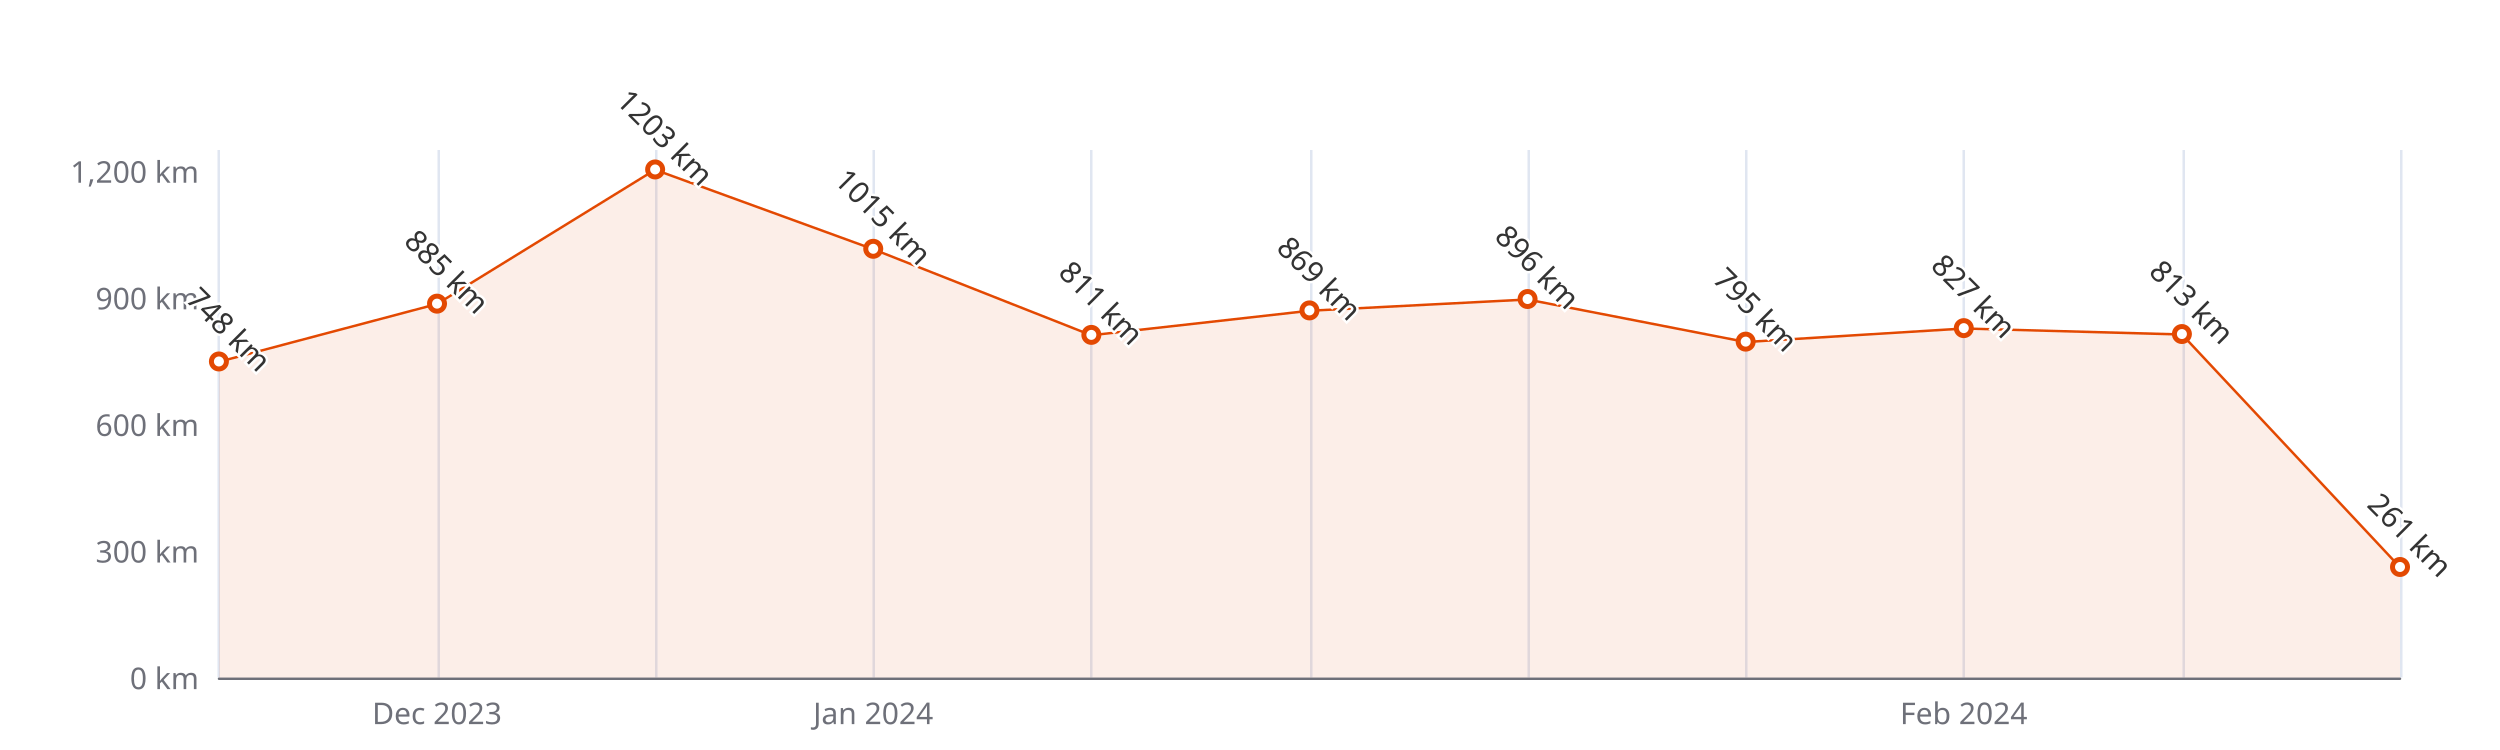
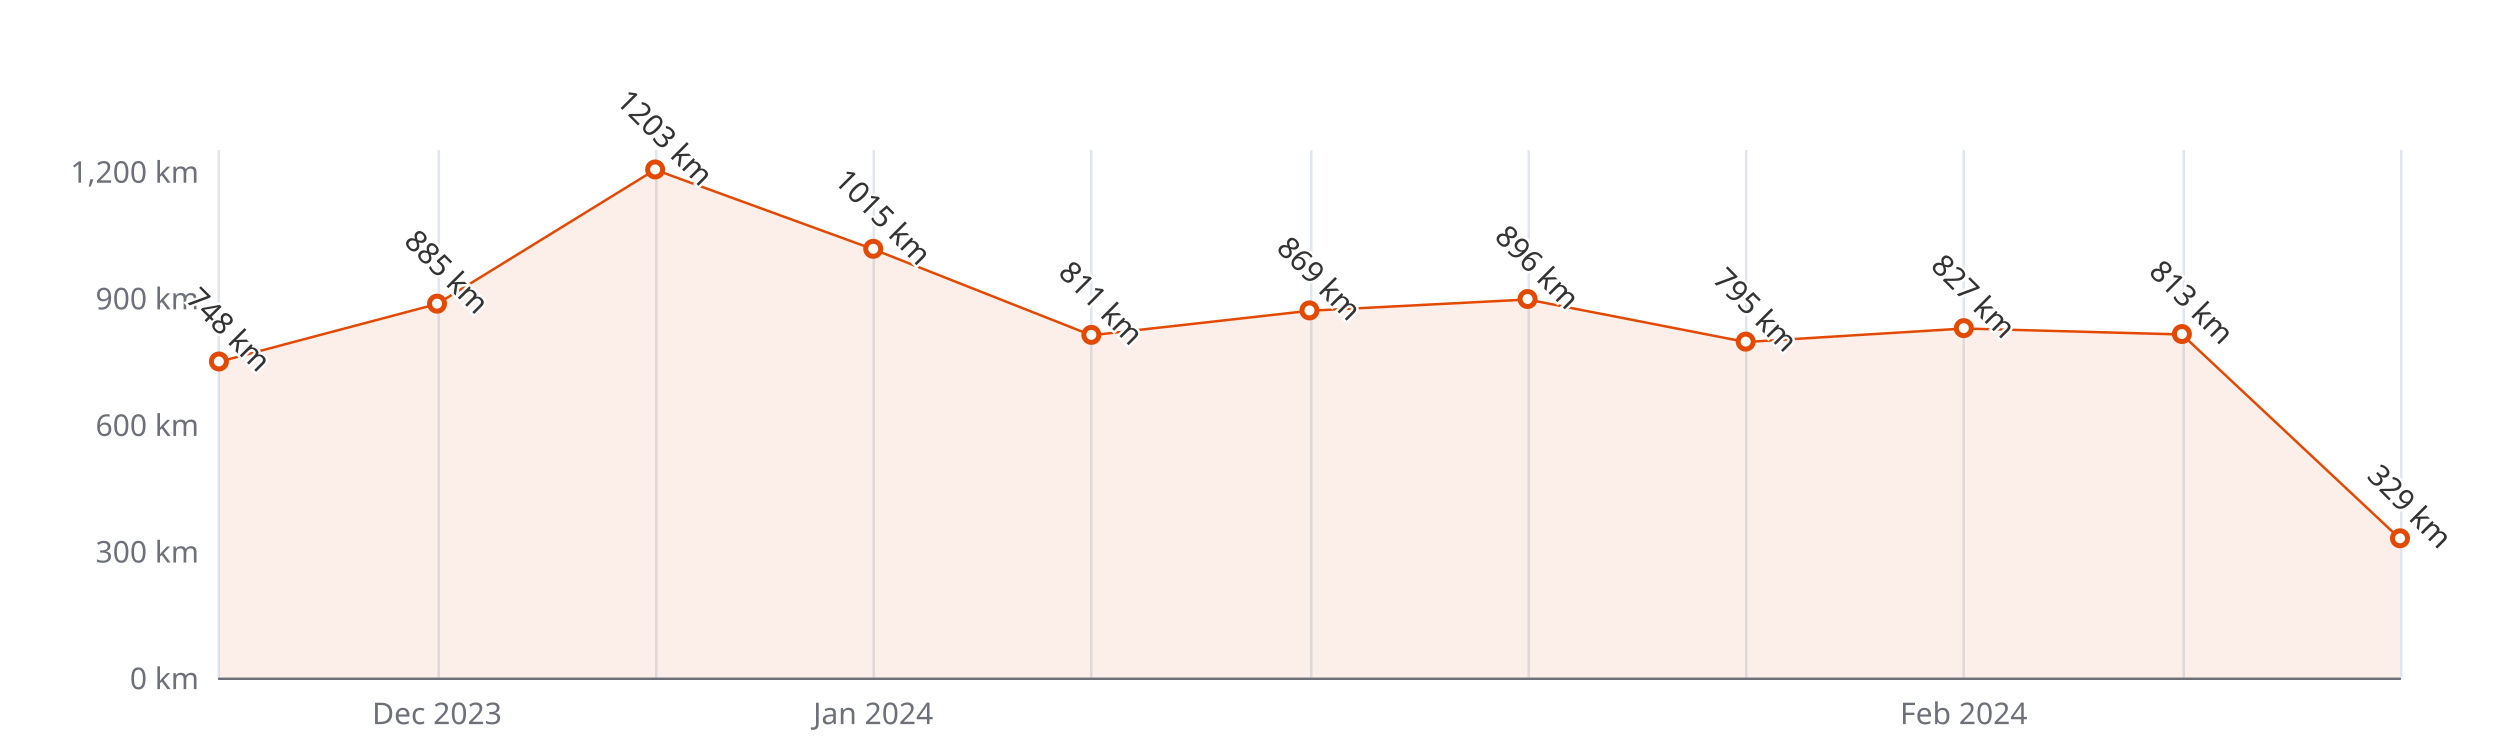
<svg xmlns="http://www.w3.org/2000/svg" width="1000" height="300" version="1.1" baseProfile="full" viewBox="0 0 1000 300">
  <rect width="1000" height="300" x="0" y="0" id="0" fill="#ffffff" />
  <path d="M87.5 60L87.5 271" fill="none" stroke="#E0E6F1" />
  <path d="M175.5 60L175.5 271" fill="none" stroke="#E0E6F1" />
  <path d="M262.5 60L262.5 271" fill="none" stroke="#E0E6F1" />
  <path d="M349.5 60L349.5 271" fill="none" stroke="#E0E6F1" />
  <path d="M436.5 60L436.5 271" fill="none" stroke="#E0E6F1" />
  <path d="M524.5 60L524.5 271" fill="none" stroke="#E0E6F1" />
  <path d="M611.5 60L611.5 271" fill="none" stroke="#E0E6F1" />
  <path d="M698.5 60L698.5 271" fill="none" stroke="#E0E6F1" />
  <path d="M785.5 60L785.5 271" fill="none" stroke="#E0E6F1" />
  <path d="M873.5 60L873.5 271" fill="none" stroke="#E0E6F1" />
  <path d="M960.5 60L960.5 271" fill="none" stroke="#E0E6F1" />
  <path d="M87.6 271.5L960 271.5" fill="none" stroke="#6E7079" stroke-linecap="round" />
  <text dominant-baseline="central" text-anchor="end" style="font-size:12px;font-family:sans-serif;" xml:space="preserve" transform="translate(79.56 271)" fill="#6E7079">0 km</text>
  <text dominant-baseline="central" text-anchor="end" style="font-size:12px;font-family:sans-serif;" xml:space="preserve" transform="translate(79.56 220.36)" fill="#6E7079">300 km</text>
  <text dominant-baseline="central" text-anchor="end" style="font-size:12px;font-family:sans-serif;" xml:space="preserve" transform="translate(79.56 169.72)" fill="#6E7079">600 km</text>
  <text dominant-baseline="central" text-anchor="end" style="font-size:12px;font-family:sans-serif;" xml:space="preserve" transform="translate(79.56 119.08)" fill="#6E7079">900 km</text>
  <text dominant-baseline="central" text-anchor="end" style="font-size:12px;font-family:sans-serif;" xml:space="preserve" transform="translate(79.56 68.44)" fill="#6E7079">1,200 km</text>
  <text dominant-baseline="central" text-anchor="middle" style="font-size:12px;font-family:sans-serif;" xml:space="preserve" y="6" transform="translate(174.804 279)" fill="#6E7079">Dec 2023</text>
  <text dominant-baseline="central" text-anchor="middle" style="font-size:12px;font-family:sans-serif;" xml:space="preserve" y="6" transform="translate(349.292 279)" fill="#6E7079">Jan 2024</text>
  <text dominant-baseline="central" text-anchor="middle" style="font-size:12px;font-family:sans-serif;" xml:space="preserve" y="6" transform="translate(785.512 279)" fill="#6E7079">Feb 2024</text>
  <g clip-path="url(#zr5-c0)">
-     <path d="M87.6 144.7L174.8 121.6L262 67.9L349.3 99.7L436.5 134.1L523.8 124.3L611 119.8L698.3 136.8L785.5 131.4L872.8 133.8L960 226.9L960 271L872.8 271L785.5 271L698.3 271L611 271L523.8 271L436.5 271L349.3 271L262 271L174.8 271L87.6 271Z" fill="rgb(227,73,2)" fill-opacity="0.09" />
-     <path d="M87.6 144.7L174.8 121.6L262 67.9L349.3 99.7L436.5 134.1L523.8 124.3L611 119.8L698.3 136.8L785.5 131.4L872.8 133.8L960 226.9" fill="none" stroke="#E34902" stroke-linejoin="bevel" />
+     <path d="M87.6 144.7L174.8 121.6L262 67.9L349.3 99.7L436.5 134.1L523.8 124.3L611 119.8L698.3 136.8L785.5 131.4L872.8 133.8L960 215.5L960 271L872.8 271L785.5 271L698.3 271L611 271L523.8 271L436.5 271L349.3 271L262 271L174.8 271L87.6 271Z" fill="rgb(227,73,2)" fill-opacity="0.09" />
+     <path d="M87.6 144.7L174.8 121.6L262 67.9L349.3 99.7L436.5 134.1L523.8 124.3L611 119.8L698.3 136.8L785.5 131.4L872.8 133.8L960 215.5" fill="none" stroke="#E34902" stroke-linejoin="bevel" />
  </g>
  <path d="M1 0A1 1 0 1 1 1 -0.1A1 1 0 0 1 1 0" transform="matrix(3,0,0,3,87.56,144.7376)" fill="#fff" stroke="#E34902" stroke-width="0.667" />
  <path d="M1 0A1 1 0 1 1 1 -0.1A1 1 0 0 1 1 0" transform="matrix(3,0,0,3,174.804,121.612)" fill="#fff" stroke="#E34902" stroke-width="0.667" />
  <path d="M1 0A1 1 0 1 1 1 -0.1A1 1 0 0 1 1 0" transform="matrix(3,0,0,3,262.048,67.9336)" fill="#fff" stroke="#E34902" stroke-width="0.667" />
  <path d="M1 0A1 1 0 1 1 1 -0.1A1 1 0 0 1 1 0" transform="matrix(3,0,0,3,349.292,99.668)" fill="#fff" stroke="#E34902" stroke-width="0.667" />
  <path d="M1 0A1 1 0 1 1 1 -0.1A1 1 0 0 1 1 0" transform="matrix(3,0,0,3,436.536,134.1032)" fill="#fff" stroke="#E34902" stroke-width="0.667" />
  <path d="M1 0A1 1 0 1 1 1 -0.1A1 1 0 0 1 1 0" transform="matrix(3,0,0,3,523.78,124.3128)" fill="#fff" stroke="#E34902" stroke-width="0.667" />
  <path d="M1 0A1 1 0 1 1 1 -0.1A1 1 0 0 1 1 0" transform="matrix(3,0,0,3,611.024,119.7552)" fill="#fff" stroke="#E34902" stroke-width="0.667" />
  <path d="M1 0A1 1 0 1 1 1 -0.1A1 1 0 0 1 1 0" transform="matrix(3,0,0,3,698.268,136.804)" fill="#fff" stroke="#E34902" stroke-width="0.667" />
  <path d="M1 0A1 1 0 1 1 1 -0.1A1 1 0 0 1 1 0" transform="matrix(3,0,0,3,785.512,131.4024)" fill="#fff" stroke="#E34902" stroke-width="0.667" />
  <path d="M1 0A1 1 0 1 1 1 -0.1A1 1 0 0 1 1 0" transform="matrix(3,0,0,3,872.756,133.7656)" fill="#fff" stroke="#E34902" stroke-width="0.667" />
-   <path d="M1 0A1 1 0 1 1 1 -0.1A1 1 0 0 1 1 0" transform="matrix(3,0,0,3,960,226.9432)" fill="#fff" stroke="#E34902" stroke-width="0.667" />
+   <path d="M1 0A1 1 0 1 1 1 -0.1A1 1 0 0 1 1 0" transform="matrix(3,0,0,3,960,215.4648)" fill="#fff" stroke="#E34902" stroke-width="0.667" />
  <text dominant-baseline="central" text-anchor="middle" style="font-size:12px;font-family:sans-serif;" xml:space="preserve" y="-6" transform="matrix(0.707,0.707,-0.707,0.707,87.56,135.7376)" fill="#333" stroke="rgb(255,255,255)" stroke-width="2" paint-order="stroke" stroke-miterlimit="2">748 km</text>
  <text dominant-baseline="central" text-anchor="middle" style="font-size:12px;font-family:sans-serif;" xml:space="preserve" y="-6" transform="matrix(0.707,0.707,-0.707,0.707,174.804,112.612)" fill="#333" stroke="rgb(255,255,255)" stroke-width="2" paint-order="stroke" stroke-miterlimit="2">885 km</text>
  <text dominant-baseline="central" text-anchor="middle" style="font-size:12px;font-family:sans-serif;" xml:space="preserve" y="-6" transform="matrix(0.707,0.707,-0.707,0.707,262.048,58.9336)" fill="#333" stroke="rgb(255,255,255)" stroke-width="2" paint-order="stroke" stroke-miterlimit="2">1203 km</text>
  <text dominant-baseline="central" text-anchor="middle" style="font-size:12px;font-family:sans-serif;" xml:space="preserve" y="-6" transform="matrix(0.707,0.707,-0.707,0.707,349.292,90.668)" fill="#333" stroke="rgb(255,255,255)" stroke-width="2" paint-order="stroke" stroke-miterlimit="2">1015 km</text>
  <text dominant-baseline="central" text-anchor="middle" style="font-size:12px;font-family:sans-serif;" xml:space="preserve" y="-6" transform="matrix(0.707,0.707,-0.707,0.707,436.536,125.1032)" fill="#333" stroke="rgb(255,255,255)" stroke-width="2" paint-order="stroke" stroke-miterlimit="2">811 km</text>
  <text dominant-baseline="central" text-anchor="middle" style="font-size:12px;font-family:sans-serif;" xml:space="preserve" y="-6" transform="matrix(0.707,0.707,-0.707,0.707,523.78,115.3128)" fill="#333" stroke="rgb(255,255,255)" stroke-width="2" paint-order="stroke" stroke-miterlimit="2">869 km</text>
  <text dominant-baseline="central" text-anchor="middle" style="font-size:12px;font-family:sans-serif;" xml:space="preserve" y="-6" transform="matrix(0.707,0.707,-0.707,0.707,611.024,110.7552)" fill="#333" stroke="rgb(255,255,255)" stroke-width="2" paint-order="stroke" stroke-miterlimit="2">896 km</text>
  <text dominant-baseline="central" text-anchor="middle" style="font-size:12px;font-family:sans-serif;" xml:space="preserve" y="-6" transform="matrix(0.707,0.707,-0.707,0.707,698.268,127.804)" fill="#333" stroke="rgb(255,255,255)" stroke-width="2" paint-order="stroke" stroke-miterlimit="2">795 km</text>
  <text dominant-baseline="central" text-anchor="middle" style="font-size:12px;font-family:sans-serif;" xml:space="preserve" y="-6" transform="matrix(0.707,0.707,-0.707,0.707,785.512,122.4024)" fill="#333" stroke="rgb(255,255,255)" stroke-width="2" paint-order="stroke" stroke-miterlimit="2">827 km</text>
  <text dominant-baseline="central" text-anchor="middle" style="font-size:12px;font-family:sans-serif;" xml:space="preserve" y="-6" transform="matrix(0.707,0.707,-0.707,0.707,872.756,124.7656)" fill="#333" stroke="rgb(255,255,255)" stroke-width="2" paint-order="stroke" stroke-miterlimit="2">813 km</text>
-   <text dominant-baseline="central" text-anchor="middle" style="font-size:12px;font-family:sans-serif;" xml:space="preserve" y="-6" transform="matrix(0.707,0.707,-0.707,0.707,960,217.9432)" fill="#333" stroke="rgb(255,255,255)" stroke-width="2" paint-order="stroke" stroke-miterlimit="2">261 km</text>
+   <text dominant-baseline="central" text-anchor="middle" style="font-size:12px;font-family:sans-serif;" xml:space="preserve" y="-6" transform="matrix(0.707,0.707,-0.707,0.707,960,206.4648)" fill="#333" stroke="rgb(255,255,255)" stroke-width="2" paint-order="stroke" stroke-miterlimit="2">329 km</text>
  <defs>
    <clipPath id="zr5-c0">
      <path d="M87 59.5l873 0l0 212l-873 0Z" fill="#000" />
    </clipPath>
  </defs>
</svg>
